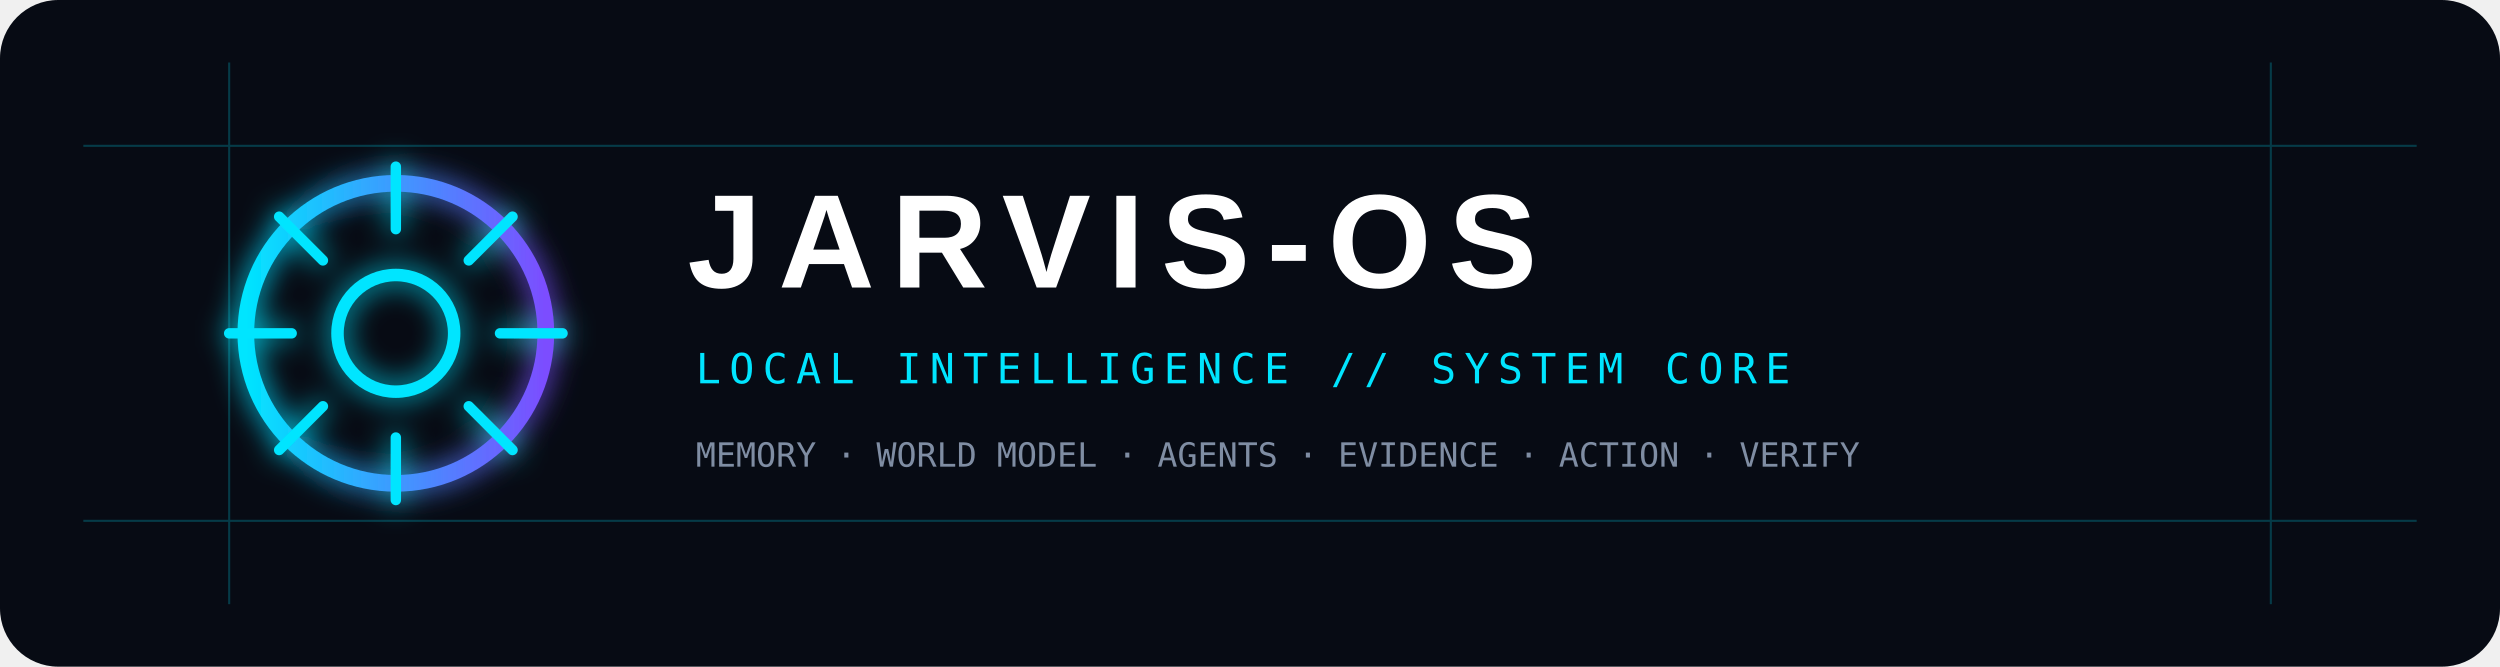
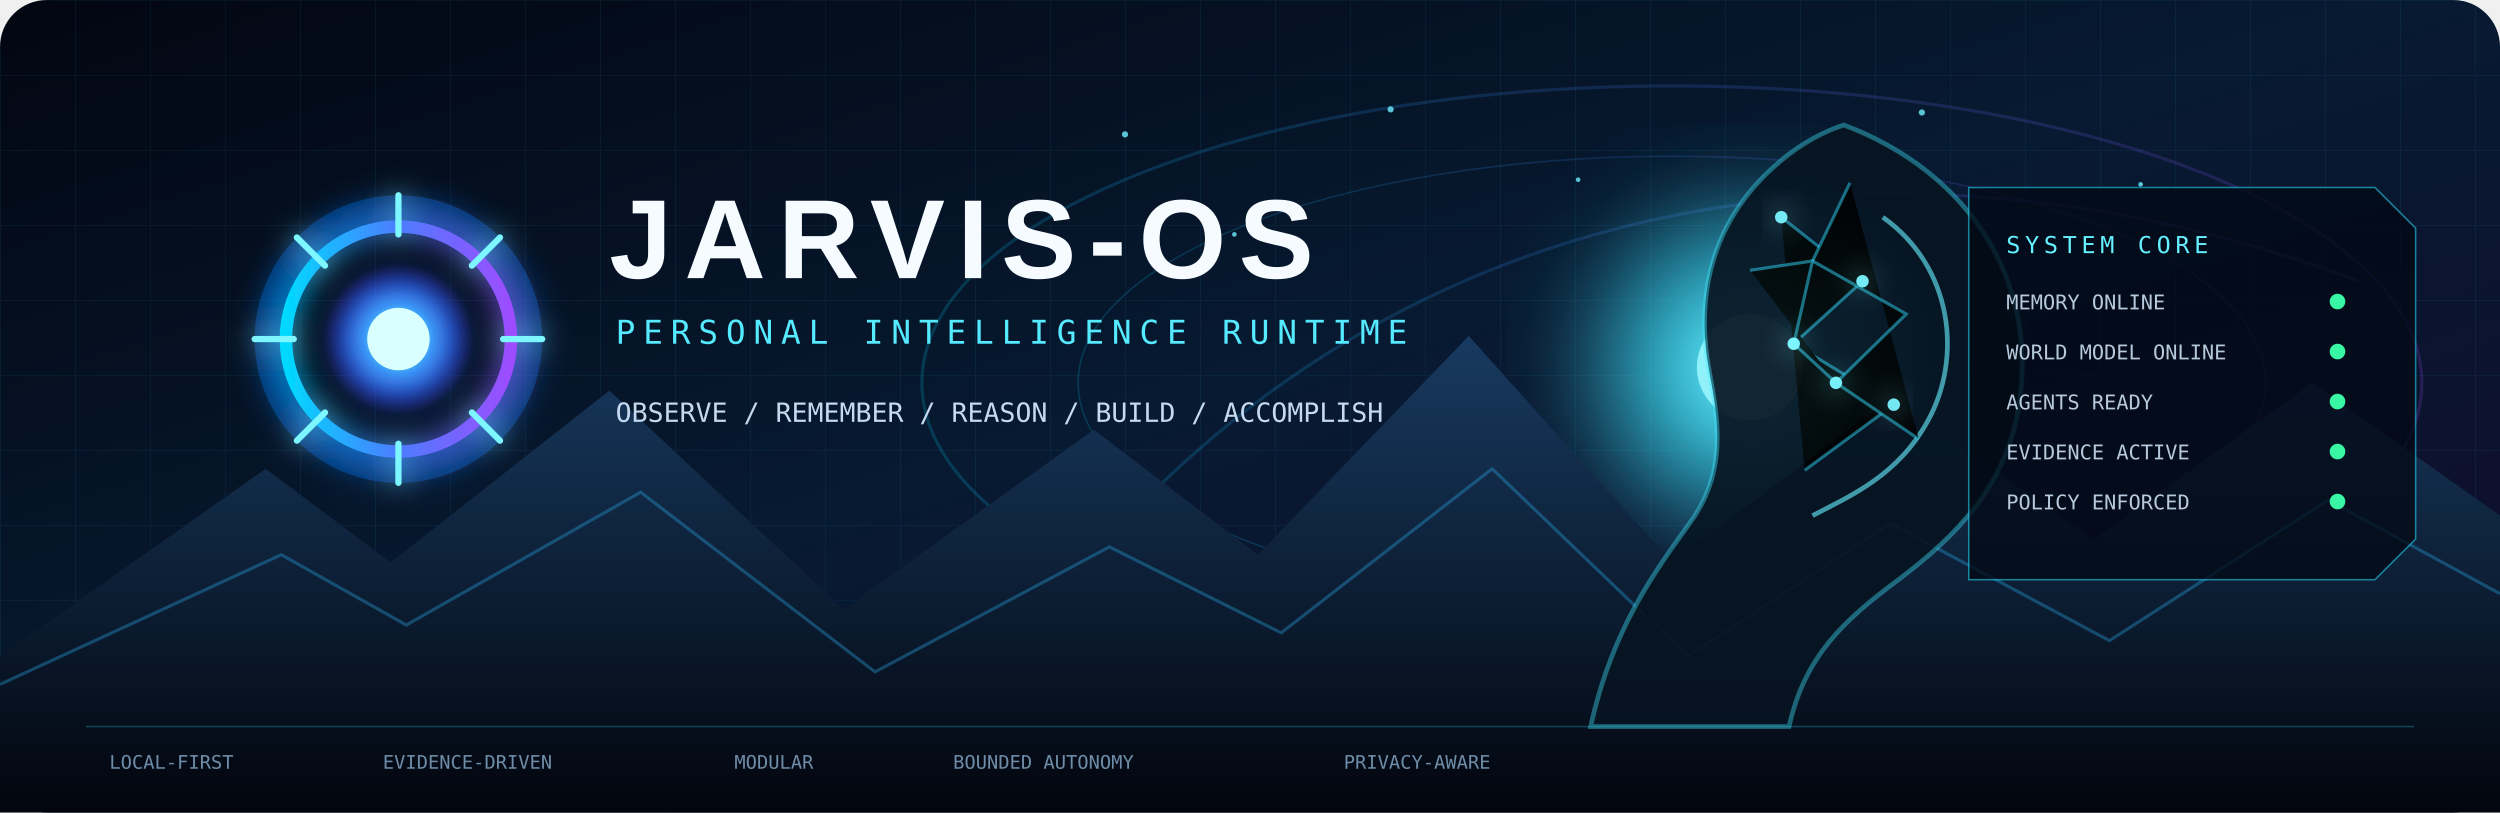
- <svg xmlns="http://www.w3.org/2000/svg" viewBox="0 0 1200 320" role="img" aria-labelledby="title desc">
+ <svg xmlns="http://www.w3.org/2000/svg" viewBox="0 0 1600 520" role="img" aria-labelledby="title desc">
  <defs>
-     <linearGradient id="g" x1="0" x2="1">
-       <stop offset="0" stop-color="#00e5ff" />
-       <stop offset="1" stop-color="#7c4dff" />
+     <linearGradient id="bg" x1="0" y1="0" x2="1" y2="1">
+       <stop offset="0" stop-color="#020611" />
+       <stop offset=".48" stop-color="#071a31" />
+       <stop offset="1" stop-color="#120b2c" />
    </linearGradient>
+     <linearGradient id="sky" x1="0" y1="0" x2="1" y2="0">
+       <stop offset="0" stop-color="#00d9ff" />
+       <stop offset=".5" stop-color="#4d7cff" />
+       <stop offset="1" stop-color="#9d4dff" />
+     </linearGradient>
+     <linearGradient id="mount" x1="0" y1="0" x2="0" y2="1">
+       <stop offset="0" stop-color="#183a60" />
+       <stop offset="1" stop-color="#02050d" />
+     </linearGradient>
+     <radialGradient id="sun">
+       <stop offset="0" stop-color="#bff8ff" />
+       <stop offset=".22" stop-color="#3de7ff" />
+       <stop offset="1" stop-color="#3de7ff" stop-opacity="0" />
+     </radialGradient>
+     <radialGradient id="core">
+       <stop offset="0" stop-color="#ffffff" />
+       <stop offset=".15" stop-color="#7df4ff" />
+       <stop offset=".48" stop-color="#008dff" stop-opacity=".8" />
+       <stop offset="1" stop-color="#512cff" stop-opacity="0" />
+     </radialGradient>
    <filter id="glow">
-       <feGaussianBlur stdDeviation="7" result="b" />
+       <feGaussianBlur stdDeviation="9" result="b" />
      <feMerge>
        <feMergeNode in="b" />
        <feMergeNode in="SourceGraphic" />
      </feMerge>
    </filter>
+     <filter id="soft">
+       <feGaussianBlur stdDeviation="25" />
+     </filter>
+     <pattern id="grid" width="48" height="48" patternUnits="userSpaceOnUse">
+       <path d="M48 0H0V48" fill="none" stroke="#37dfff" stroke-opacity=".08" />
+     </pattern>
  </defs>
-   <rect width="1200" height="320" rx="28" fill="#070b14" />
-   <g opacity=".22" stroke="#00e5ff">
-     <path d="M40 70H1160M40 250H1160M110 30V290M1090 30V290" />
+   <rect width="1600" height="520" rx="30" fill="url(#bg)" />
+   <rect width="1600" height="520" rx="30" fill="url(#grid)" />
+   <g fill="none" stroke="url(#sky)" opacity=".18">
+     <ellipse cx="1070" cy="245" rx="480" ry="190" stroke-width="2" />
+     <ellipse cx="1070" cy="245" rx="380" ry="145" stroke-width="1" />
+     <path d="M650 420C850 130 1190 60 1510 180" stroke-width="2" />
  </g>
-   <g transform="translate(95 65)" filter="url(#glow)">
-     <circle cx="95" cy="95" r="72" fill="none" stroke="url(#g)" stroke-width="8" />
-     <circle cx="95" cy="95" r="28" fill="none" stroke="#00e5ff" stroke-width="6" />
-     <path d="M95 15V45M95 145V175M15 95H45M145 95H175M39 39L60 60M130 130L151 151M151 39L130 60M60 130L39 151" stroke="#00e5ff" stroke-width="5" stroke-linecap="round" />
+   <g fill="#6defff" opacity=".8">
+     <circle cx="720" cy="86" r="2" />
+     <circle cx="790" cy="150" r="1.5" />
+     <circle cx="890" cy="70" r="2" />
+     <circle cx="1010" cy="115" r="1.5" />
+     <circle cx="1230" cy="72" r="2" />
+     <circle cx="1370" cy="118" r="1.5" />
  </g>
-   <text x="330" y="138" fill="white" font-family="Arial,Helvetica,sans-serif" font-size="64" font-weight="700" letter-spacing="8">JARVIS-OS</text>
-   <text x="334" y="184" fill="#00e5ff" font-family="monospace" font-size="20" letter-spacing="4">LOCAL INTELLIGENCE // SYSTEM CORE</text>
-   <text x="334" y="224" fill="#7f8da3" font-family="monospace" font-size="16">MEMORY · WORLD MODEL · AGENTS · EVIDENCE · ACTION · VERIFY</text>
+   <circle cx="1120" cy="235" r="130" fill="url(#sun)" filter="url(#soft)" />
+   <circle cx="1120" cy="235" r="34" fill="#9df8ff" opacity=".85" />
+   <path d="M0 420L170 300 250 360 390 250 540 390 700 275 805 355 940 215 1070 360 1210 255 1340 345 1480 245 1600 330V520H0Z" fill="url(#mount)" />
+   <path d="M0 438L180 355 260 400 410 315 560 430 710 350 820 405 955 300 1080 420 1210 335 1350 410 1490 320 1600 380" fill="none" stroke="#2aa9e8" stroke-opacity=".35" stroke-width="2" />
+   <g transform="translate(970 55)" opacity=".92">
+     <path d="M210 25C290 55 335 125 322 205C314 256 282 288 245 316C210 342 185 365 175 410H48C62 347 89 311 112 279C135 247 130 215 124 183C115 135 125 88 165 52C177 41 192 31 210 25Z" fill="#071321" stroke="#3fe9ff" stroke-opacity=".42" stroke-width="3" />
+     <path d="M235 84C280 116 286 174 264 214C245 249 215 262 190 275" fill="none" stroke="#68f2ff" stroke-opacity=".65" stroke-width="3" />
+     <g stroke="#31dfff" stroke-opacity=".5" stroke-width="2">
+       <path d="M170 84L222 125L178 165L242 204L185 246" />
+       <path d="M214 62L190 112L250 146L205 190L258 226" />
+       <path d="M150 118L190 112L178 165L205 190" />
+     </g>
+     <g fill="#7cf6ff" filter="url(#glow)">
+       <circle cx="170" cy="84" r="4" />
+       <circle cx="222" cy="125" r="4" />
+       <circle cx="178" cy="165" r="4" />
+       <circle cx="242" cy="204" r="4" />
+       <circle cx="205" cy="190" r="4" />
+     </g>
+   </g>
+   <g transform="translate(150 112)" filter="url(#glow)">
+     <circle cx="105" cy="105" r="82" fill="none" stroke="#087dff" stroke-opacity=".3" stroke-width="20" />
+     <circle cx="105" cy="105" r="72" fill="none" stroke="url(#sky)" stroke-width="8" />
+     <circle cx="105" cy="105" r="48" fill="url(#core)" />
+     <circle cx="105" cy="105" r="20" fill="#d9ffff" />
+     <path d="M105 13V38M105 172V197M13 105H38M172 105H197M40 40L58 58M152 152L170 170M170 40L152 58M58 152L40 170" stroke="#7df6ff" stroke-width="4" stroke-linecap="round" />
+   </g>
+   <g font-family="Arial,Helvetica,sans-serif">
+     <text x="390" y="178" fill="#f5fbff" font-size="72" font-weight="700" letter-spacing="8">JARVIS-OS</text>
+     <text x="394" y="220" fill="#55eaff" font-family="monospace" font-size="21" letter-spacing="5">PERSONAL INTELLIGENCE RUNTIME</text>
+     <text x="394" y="270" fill="#c5d9ef" font-family="monospace" font-size="17">OBSERVE  /  REMEMBER  /  REASON  /  BUILD  /  ACCOMPLISH</text>
+   </g>
+   <g transform="translate(1260 120)">
+     <path d="M0 0H260L286 26V225L260 251H0Z" fill="#020914" fill-opacity=".76" stroke="#26dfff" stroke-opacity=".55" />
+     <text x="24" y="42" fill="#65f1ff" font-family="monospace" font-size="15" letter-spacing="3">SYSTEM CORE</text>
+     <g font-family="monospace" font-size="13" fill="#b7c9dc">
+       <text x="24" y="78">MEMORY        ONLINE</text>
+       <circle cx="236" cy="73" r="5" fill="#38f6a4" />
+       <text x="24" y="110">WORLD MODEL   ONLINE</text>
+       <circle cx="236" cy="105" r="5" fill="#38f6a4" />
+       <text x="24" y="142">AGENTS        READY</text>
+       <circle cx="236" cy="137" r="5" fill="#38f6a4" />
+       <text x="24" y="174">EVIDENCE      ACTIVE</text>
+       <circle cx="236" cy="169" r="5" fill="#38f6a4" />
+       <text x="24" y="206">POLICY        ENFORCED</text>
+       <circle cx="236" cy="201" r="5" fill="#38f6a4" />
+     </g>
+   </g>
+   <path d="M55 465H1545" stroke="#2de3ff" stroke-opacity=".25" />
+   <g font-family="monospace" font-size="12" fill="#6f8da8">
+     <text x="70" y="492">LOCAL-FIRST</text>
+     <text x="245" y="492">EVIDENCE-DRIVEN</text>
+     <text x="470" y="492">MODULAR</text>
+     <text x="610" y="492">BOUNDED AUTONOMY</text>
+     <text x="860" y="492">PRIVACY-AWARE</text>
+   </g>
</svg>
